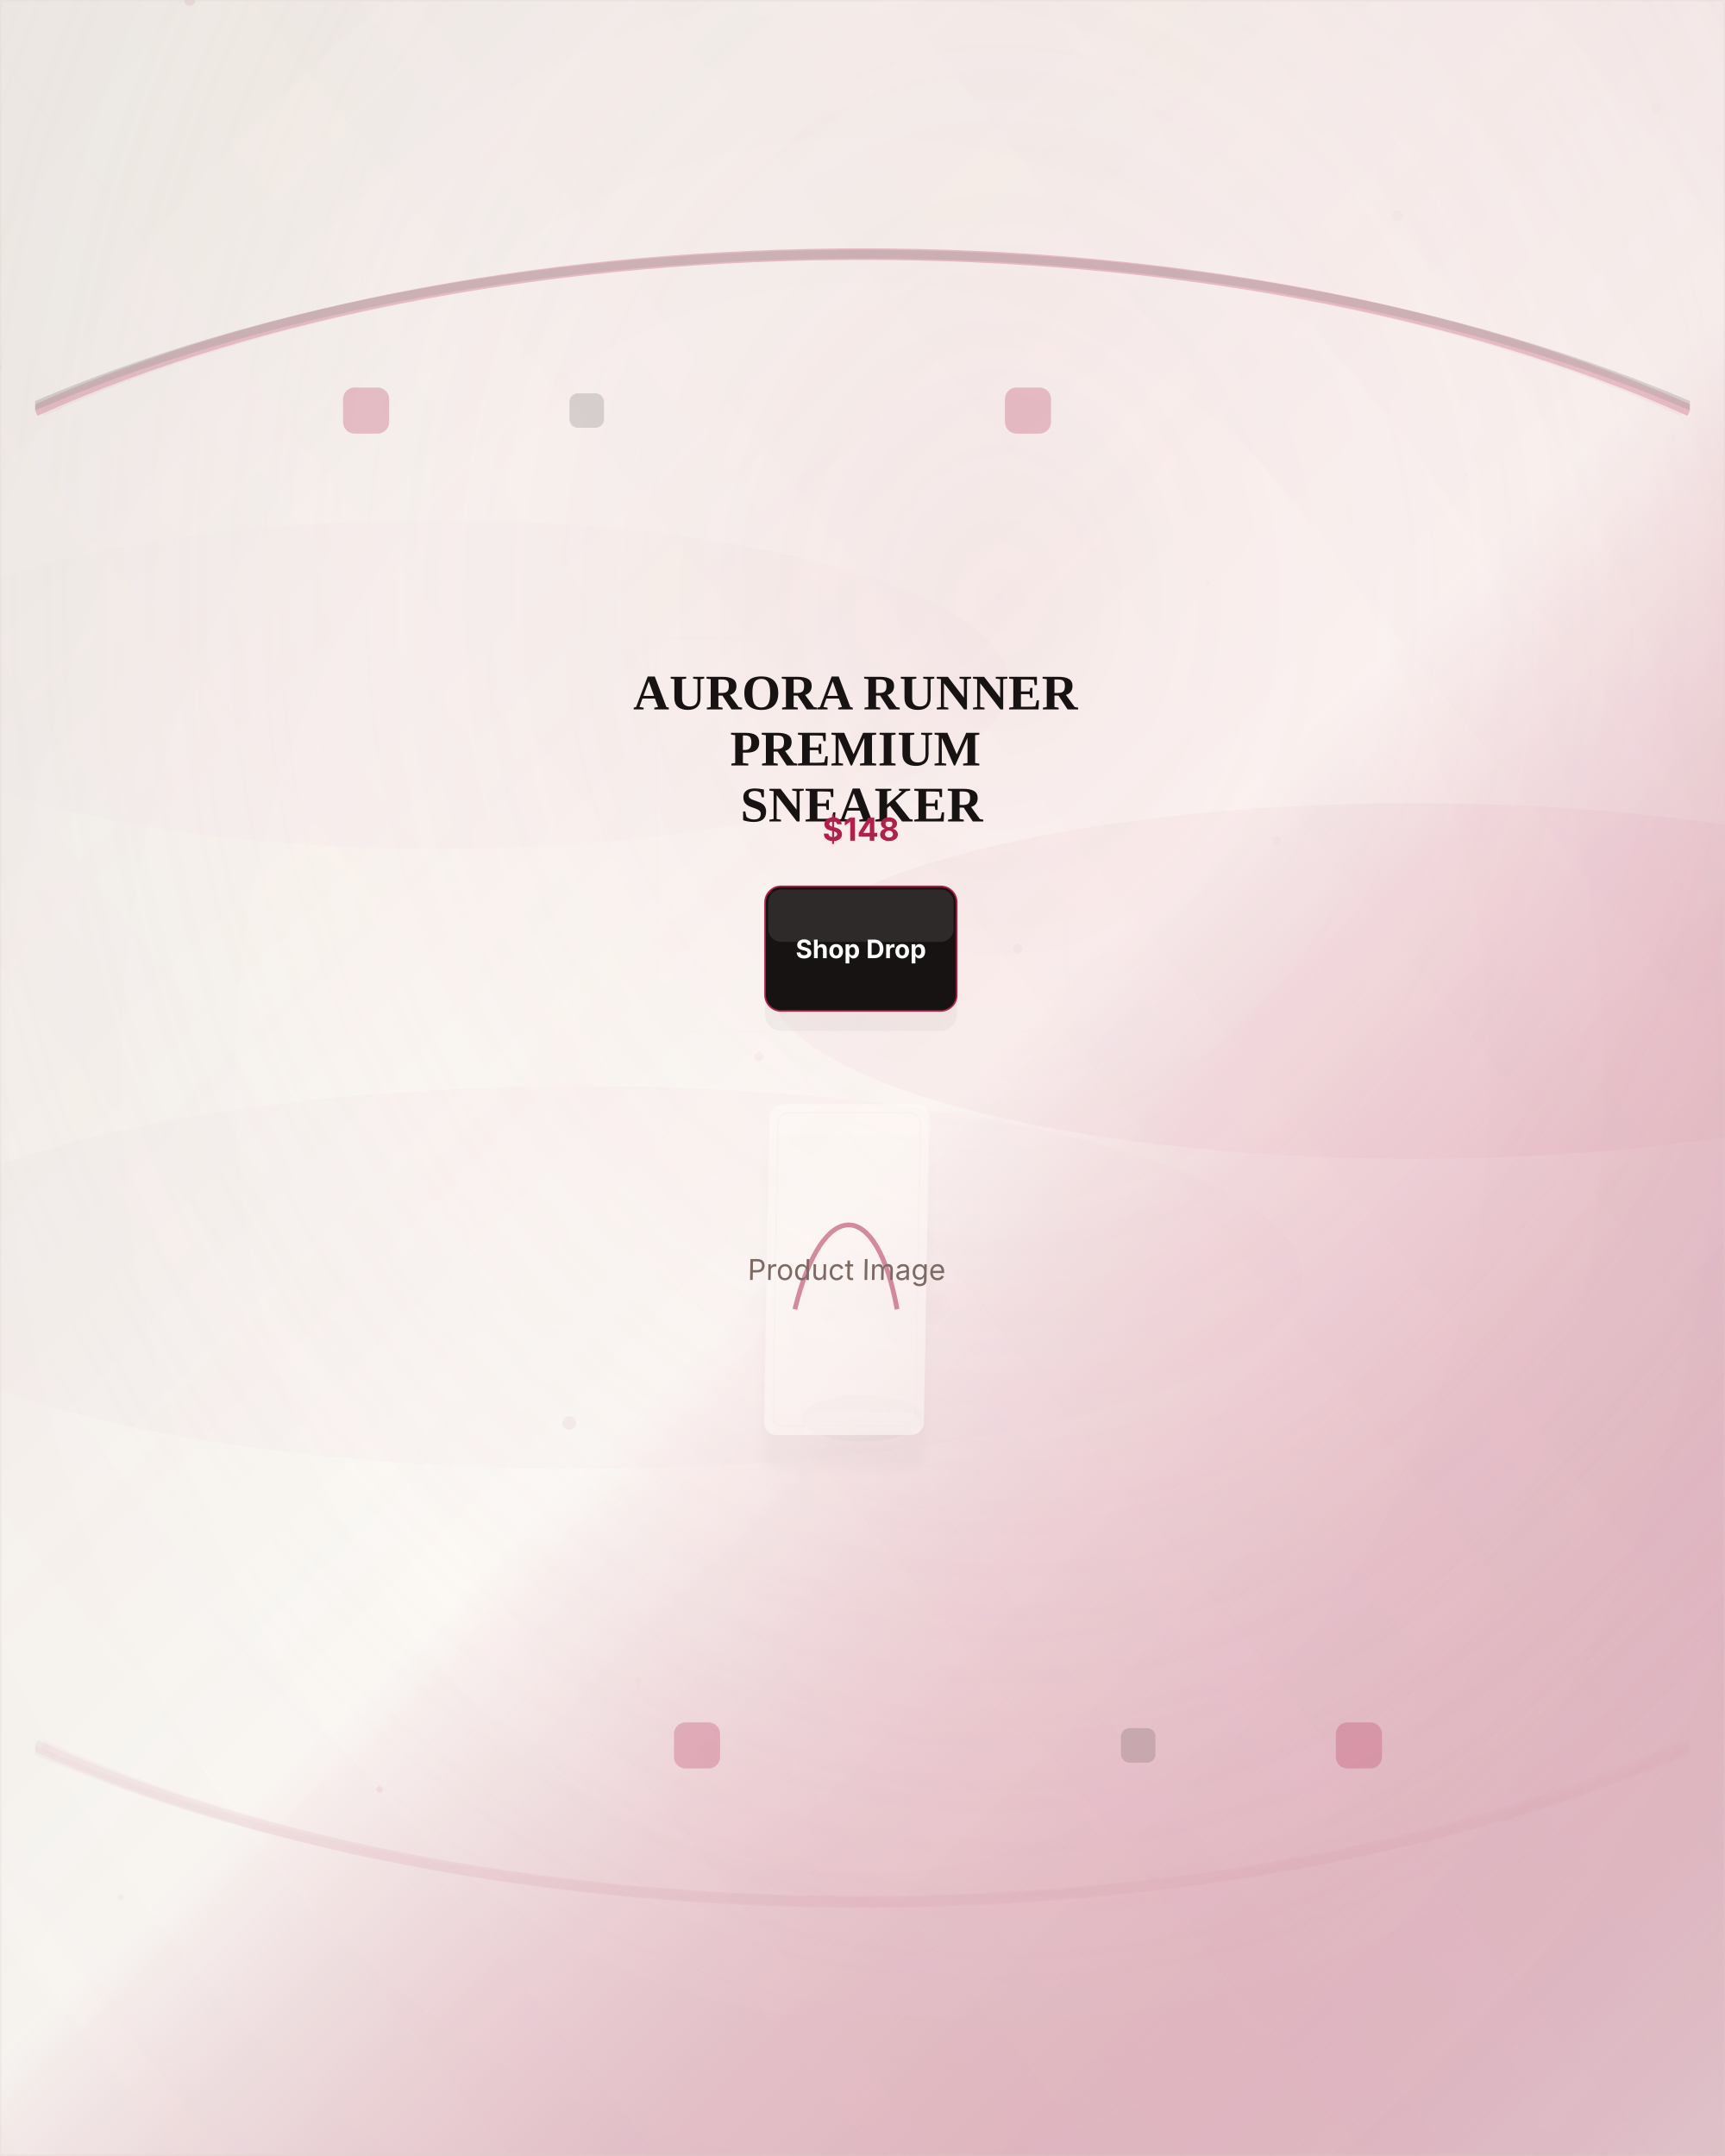
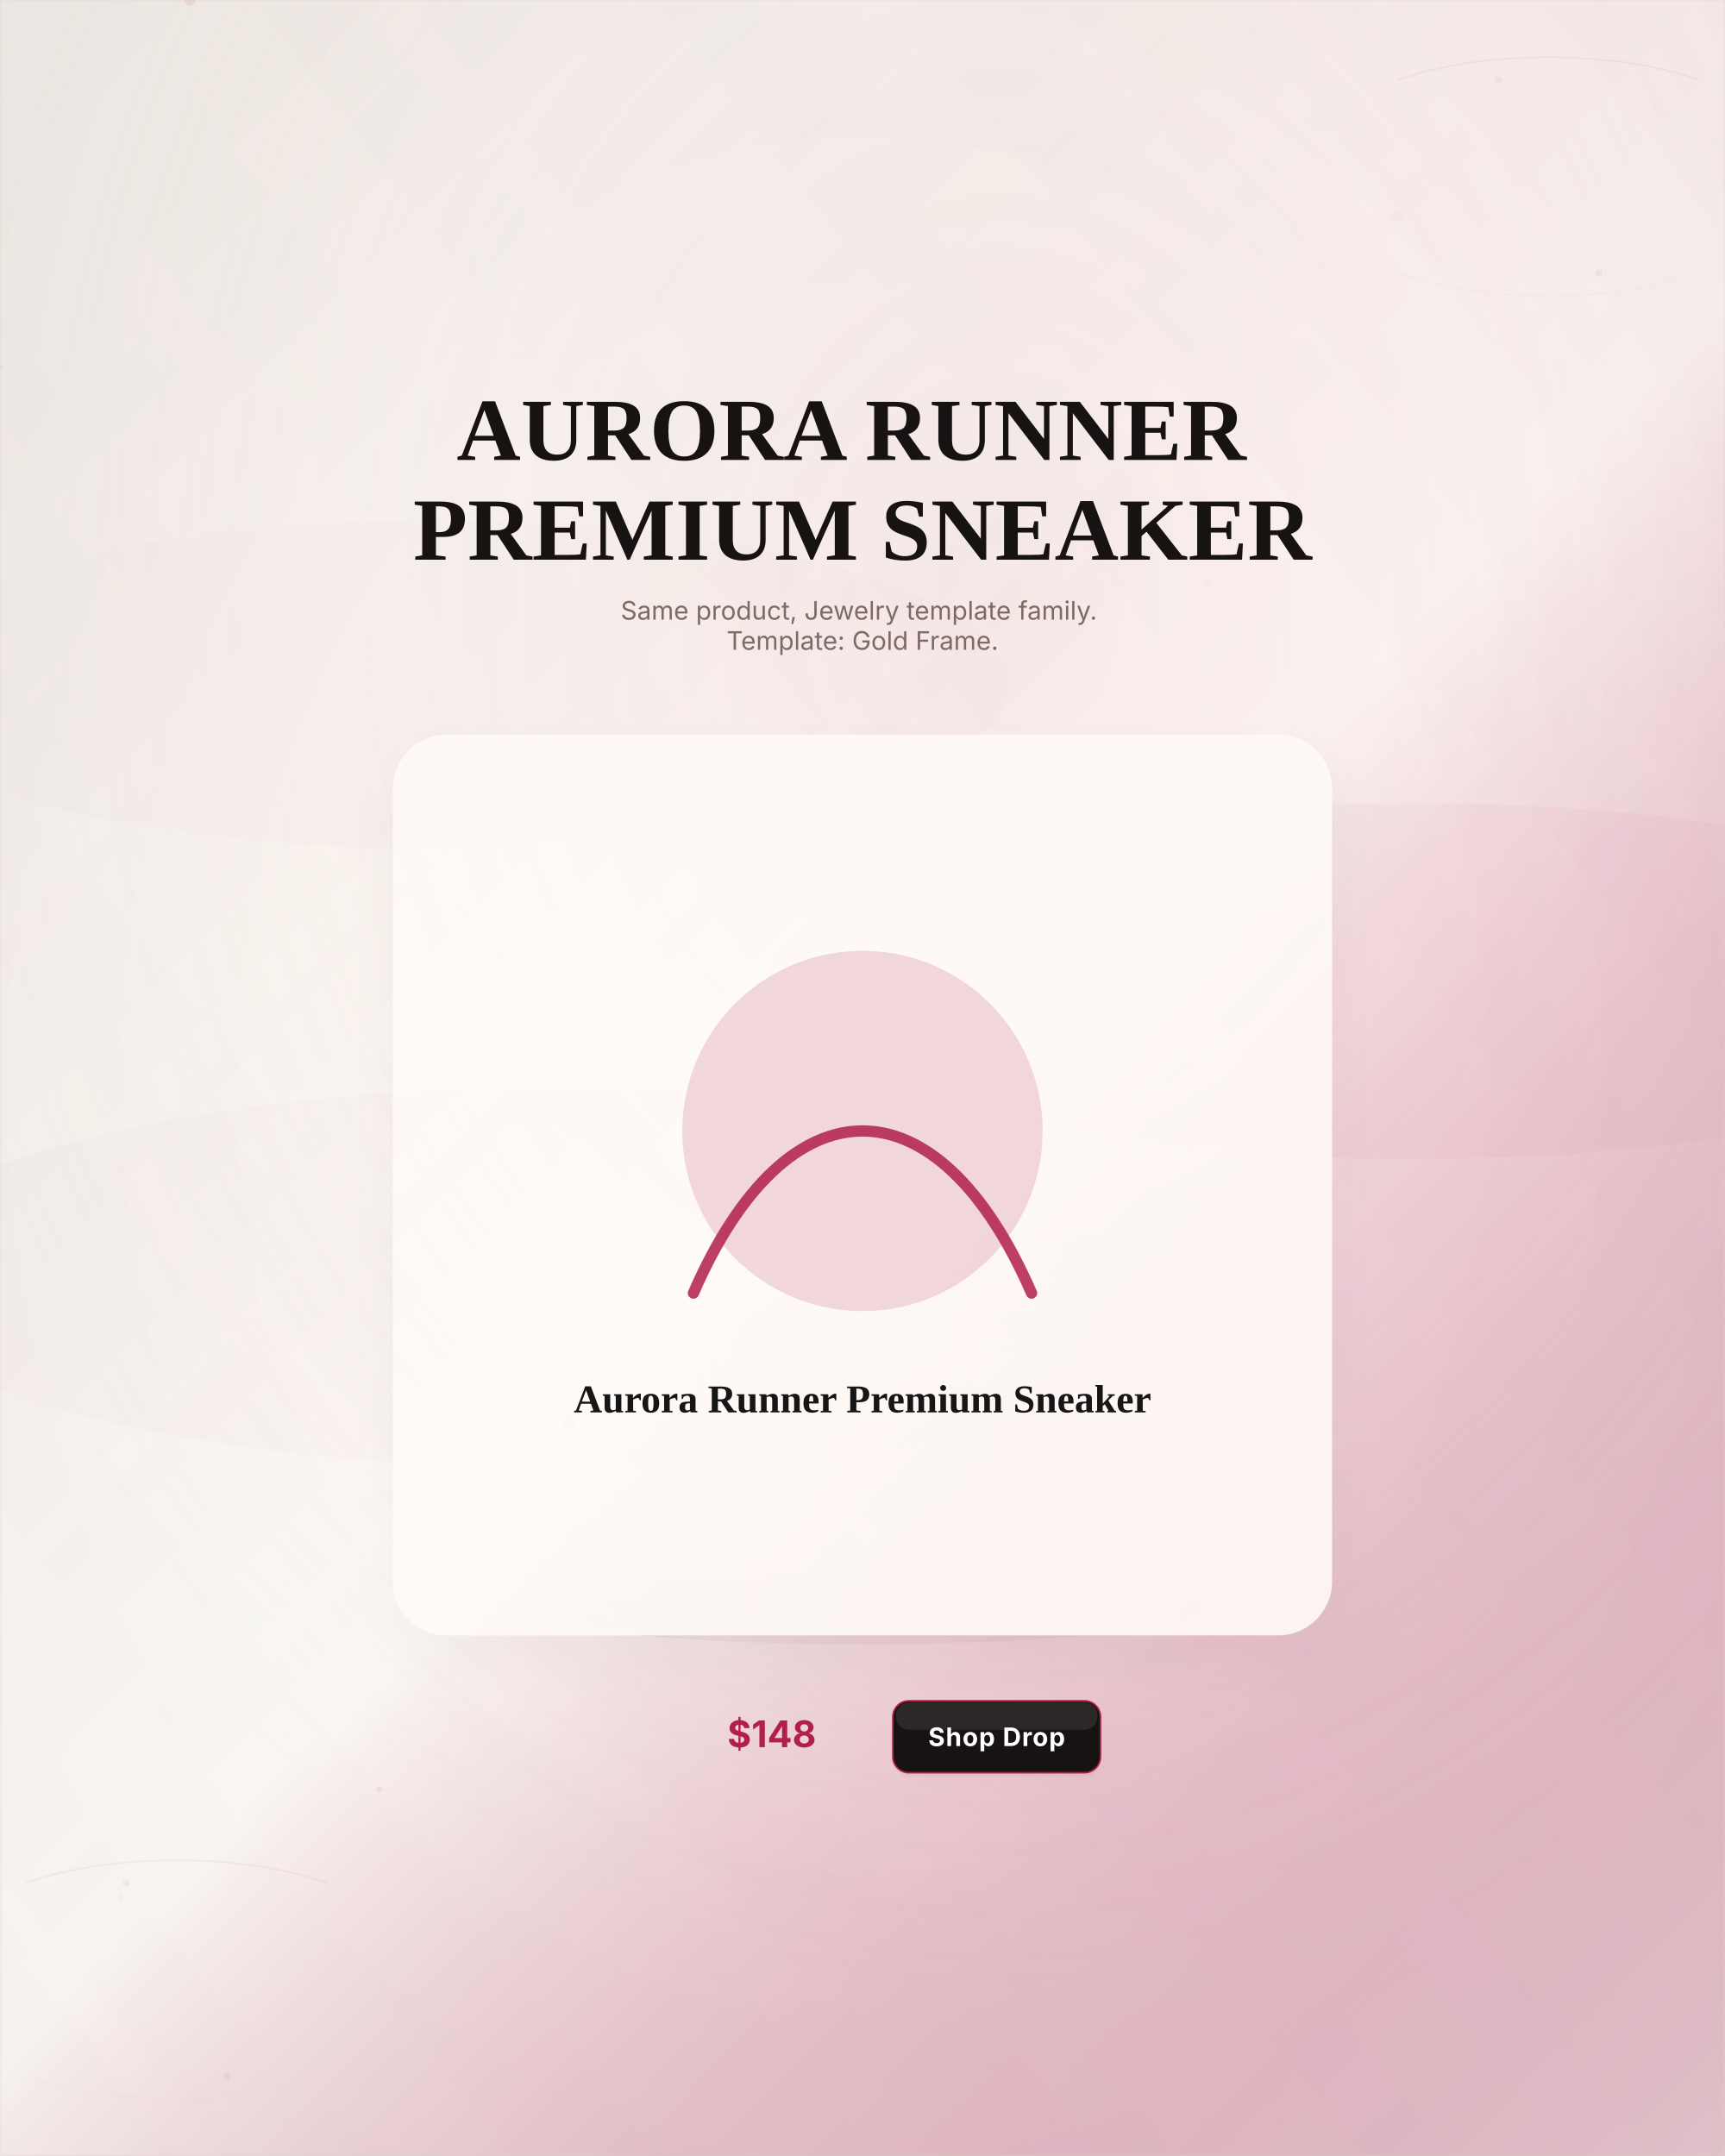
<svg xmlns="http://www.w3.org/2000/svg" width="1080" height="1350" viewBox="0 0 1080 1350" role="img">
  <defs>
    <linearGradient id="renderer2-bg-1" x1="20%" y1="0%" x2="100%" y2="100%">
      <stop offset="0%" stop-color="#F2ECE8" stop-opacity="1" />
      <stop offset="48%" stop-color="#FFFBF8" stop-opacity="0.92" />
      <stop offset="100%" stop-color="#B21F4A" stop-opacity="0.22" />
    </linearGradient>
    <linearGradient id="renderer2-depth-2" x1="0%" y1="100%" x2="100%" y2="0%">
      <stop offset="0%" stop-color="#17131324" stop-opacity="0.22" />
      <stop offset="52%" stop-color="#D7A0AE" stop-opacity="0.08" />
      <stop offset="100%" stop-color="#B21F4A" stop-opacity="0.16" />
    </linearGradient>
    <radialGradient id="renderer2-light-3" cx="58%" cy="28%" r="68%">
      <stop offset="0%" stop-color="#D7A0AE" stop-opacity="0.25" />
      <stop offset="56%" stop-color="#FFFBF8" stop-opacity="0.12" />
      <stop offset="100%" stop-color="#F2ECE8" stop-opacity="0" />
    </radialGradient>
    <radialGradient id="renderer2-vignette-4" cx="50%" cy="50%" r="74%">
      <stop offset="45%" stop-color="#000000" stop-opacity="0" />
      <stop offset="100%" stop-color="#17131324" stop-opacity="0.17" />
    </radialGradient>
    <pattern id="renderer2-texture-5" width="48" height="48" patternUnits="userSpaceOnUse">
      <path d="M0 47 L48 1 M-12 12 L12 -12 M36 60 L60 36" stroke="#DECFC8" stroke-width="1" opacity="0.03" />
      <circle cx="11" cy="17" r="1.2" fill="#D7A0AE" opacity="0.03" />
      <circle cx="35" cy="31" r="0.9" fill="#B21F4A" opacity="0.02" />
    </pattern>
    <mask id="renderer2-decoration-mask-6" maskUnits="userSpaceOnUse">
-       <rect x="22" y="22" width="1036" height="1306" fill="#ffffff" />
-       <rect x="483" y="687.46" width="114" height="219" rx="8" fill="#000000" />
-       <rect x="415.68" y="404.68" width="247.63" height="135.43" rx="8.32" fill="#000000" />
-       <rect x="471" y="479.43" width="136" height="57" rx="8" fill="#000000" />
-       <rect x="471" y="547" width="136" height="94" rx="8" fill="#000000" />
+       <rect x="16" y="16" width="1048" height="1318" fill="#ffffff" />
+       <rect x="183" y="397" width="714" height="690" rx="32" fill="#000000" />
+       <rect x="242" y="193" width="596" height="210" rx="32" fill="#000000" />
+       <rect x="242" y="331" width="596" height="134" rx="32" fill="#000000" />
+       <rect x="317" y="1021" width="236" height="132" rx="32" fill="#000000" />
+       <rect x="485" y="1021" width="278" height="132" rx="32" fill="#000000" />
    </mask>
    <clipPath id="renderer2-product-clip-7">
-       <rect x="490.02" y="693.43" width="99.96" height="207.06" rx="5.5" />
+       <rect x="246" y="460" width="588" height="564" rx="22.56" />
    </clipPath>
-     <filter id="renderer2-product-shadow-8" x="-55%" y="-55%" width="210%" height="220%">
-       <feDropShadow dx="0" dy="21" stdDeviation="3.69" flood-color="#17131324" flood-opacity="0.3" />
+     <filter id="renderer2-product-shadow-8" x="-30%" y="-30%" width="160%" height="160%">
+       <feDropShadow dx="0" dy="14.1" stdDeviation="14.7" flood-color="#17131324" flood-opacity="0.25" />
    </filter>
-     <filter id="renderer2-product-glow-9" x="-70%" y="-70%" width="240%" height="240%">
-       <feGaussianBlur stdDeviation="8" result="blur" />
-       <feColorMatrix in="blur" type="matrix" values="0 0 0 0 0.698 0 0 0 0 0.122 0 0 0 0 0.29 0 0 0 0.59 0" />
+     <filter id="renderer2-product-glow-9" x="-40%" y="-40%" width="180%" height="180%">
+       <feGaussianBlur stdDeviation="17.64" result="blur" />
+       <feColorMatrix in="blur" type="matrix" values="0 0 0 0 0.698 0 0 0 0 0.122 0 0 0 0 0.29 0 0 0 0.28 0" />
    </filter>
    <linearGradient id="renderer2-product-reflection-10" x1="0%" y1="0%" x2="0%" y2="100%">
-       <stop offset="0%" stop-color="#FFFFFF" stop-opacity="0.24" />
-       <stop offset="100%" stop-color="#FFFFFF" stop-opacity="0" />
+       <stop offset="0%" stop-color="#B21F4A" stop-opacity="0.18" />
+       <stop offset="100%" stop-color="#F2ECE8" stop-opacity="0" />
    </linearGradient>
  </defs>
-   <g data-background="fashion">
-     <rect x="0" y="0" width="1080" height="1350" fill="url(#renderer2-bg-1)" />
-     <rect x="0" y="0" width="1080" height="1350" fill="url(#renderer2-depth-2)" opacity="0.38" />
-     <ellipse cx="272.7" cy="428.63" rx="359.1" ry="102.94" fill="#D7A0AE" opacity="0.03" />
-     <ellipse cx="885.6" cy="614.25" rx="405" ry="111.38" fill="#B21F4A" opacity="0.04" />
-     <ellipse cx="364.5" cy="799.88" rx="450.9" ry="119.81" fill="#D7A0AE" opacity="0.04" />
-     <rect x="0" y="0" width="1080" height="1350" fill="url(#renderer2-light-3)" opacity="0.62" />
-     <rect x="0" y="0" width="1080" height="1350" fill="url(#renderer2-texture-5)" opacity="0.18" />
-     <g data-background-particles="runway lookbook">
-       <circle cx="0" cy="229.5" r="1.3" fill="#B21F4A" opacity="0.05" />
-       <circle cx="399.6" cy="1053" r="2.05" fill="#D7A0AE" opacity="0.07" />
-       <circle cx="799.2" cy="526.5" r="2.8" fill="#D7A0AE" opacity="0.08" />
-       <circle cx="118.8" cy="0" r="3.55" fill="#B21F4A" opacity="0.1" />
-       <circle cx="518.4" cy="823.5" r="4.3" fill="#D7A0AE" opacity="0.05" />
-       <circle cx="918" cy="297" r="1.3" fill="#D7A0AE" opacity="0.07" />
-       <circle cx="237.6" cy="1120.5" r="2.05" fill="#B21F4A" opacity="0.08" />
-       <circle cx="637.2" cy="594" r="2.8" fill="#D7A0AE" opacity="0.1" />
-       <circle cx="1036.8" cy="67.5" r="3.55" fill="#D7A0AE" opacity="0.05" />
-       <circle cx="356.4" cy="891" r="4.3" fill="#B21F4A" opacity="0.07" />
-       <circle cx="756" cy="364.5" r="1.3" fill="#D7A0AE" opacity="0.08" />
-       <circle cx="75.6" cy="1188" r="2.05" fill="#D7A0AE" opacity="0.1" />
-       <circle cx="475.2" cy="661.5" r="2.8" fill="#B21F4A" opacity="0.05" />
-       <circle cx="874.8" cy="135" r="3.55" fill="#D7A0AE" opacity="0.07" />
-     </g>
-     <rect x="0" y="0" width="1080" height="1350" fill="#FFFBF8" opacity="0.08" />
-     <rect x="0" y="0" width="1080" height="1350" fill="url(#renderer2-vignette-4)" />
-     <rect x="0" y="0" width="1080" height="1350" fill="none" stroke="#DECFC8" stroke-width="2" opacity="0.24" />
-   </g>
-   <g opacity="0.34" data-decoration="fashion" data-layering="stacked" mask="url(#renderer2-decoration-mask-6)">
-     <g data-decoration-region="0" data-placement="full-composition">
-       <path d="M 26.5 257.08 C 312.08 126.48, 767.92 126.48, 1053.5 257.08" stroke="#D7A0AE" stroke-width="7.21" fill="none" opacity="0.32" />
-       <path d="M 26.5 1092.92 C 312.08 1223.52, 767.92 1223.52, 1053.5 1092.92" stroke="#D7A0AE" stroke-width="7.21" fill="none" opacity="0.21" />
-       <rect x="214.78" y="242.66" width="28.84" height="28.84" rx="7.21" fill="#D7A0AE" opacity="0.32" />
-       <rect x="421.98" y="1078.5" width="28.84" height="28.84" rx="7.21" fill="#D7A0AE" opacity="0.32" />
-       <rect x="629.18" y="242.66" width="28.84" height="28.84" rx="7.21" fill="#D7A0AE" opacity="0.32" />
-       <rect x="836.38" y="1078.5" width="28.84" height="28.84" rx="7.21" fill="#D7A0AE" opacity="0.32" />
-       <path d="M 22 257.08 C 312.08 126.48, 767.92 126.48, 1058 257.08" stroke="#B21F4A" stroke-width="7.21" fill="none" opacity="0.68" />
-       <path d="M 22 1092.92 C 312.08 1223.52, 767.92 1223.52, 1058 1092.92" stroke="#D7A0AE" stroke-width="7.21" fill="none" opacity="0.44" />
-       <rect x="214.78" y="242.66" width="28.84" height="28.84" rx="7.21" fill="#B21F4A" opacity="0.68" />
-       <rect x="421.98" y="1078.5" width="28.84" height="28.84" rx="7.21" fill="#B21F4A" opacity="0.68" />
-       <rect x="629.18" y="242.66" width="28.84" height="28.84" rx="7.21" fill="#B21F4A" opacity="0.68" />
-       <rect x="836.38" y="1078.5" width="28.84" height="28.84" rx="7.21" fill="#B21F4A" opacity="0.68" />
-       <path d="M 15 257.08 C 312.08 126.48, 767.92 126.48, 1065 257.08" stroke="#171313" stroke-width="5.41" fill="none" opacity="0.42" />
-       <path d="M 15 1092.92 C 312.08 1223.52, 767.92 1223.52, 1065 1092.92" stroke="#D7A0AE" stroke-width="5.41" fill="none" opacity="0.27" />
-       <rect x="356.52" y="246.26" width="21.63" height="21.63" rx="5.41" fill="#171313" opacity="0.42" />
-       <rect x="701.85" y="1082.1" width="21.63" height="21.63" rx="5.41" fill="#171313" opacity="0.42" />
+   <g data-editor-layer="true" data-layer-id="background" data-layer-type="background" data-layer-label="Background" data-layer-x="0" data-layer-y="0" data-layer-width="1080" data-layer-height="1350">
+     <g data-background="fashion">
+       <rect x="0" y="0" width="1080" height="1350" fill="url(#renderer2-bg-1)" />
+       <rect x="0" y="0" width="1080" height="1350" fill="url(#renderer2-depth-2)" opacity="0.38" />
+       <ellipse cx="272.7" cy="428.63" rx="359.1" ry="102.94" fill="#D7A0AE" opacity="0.03" />
+       <ellipse cx="885.6" cy="614.25" rx="405" ry="111.38" fill="#B21F4A" opacity="0.04" />
+       <ellipse cx="364.5" cy="799.88" rx="450.9" ry="119.81" fill="#D7A0AE" opacity="0.04" />
+       <rect x="0" y="0" width="1080" height="1350" fill="url(#renderer2-light-3)" opacity="0.62" />
+       <rect x="0" y="0" width="1080" height="1350" fill="url(#renderer2-texture-5)" opacity="0.18" />
+       <g data-background-particles="runway lookbook">
+         <circle cx="0" cy="229.5" r="1.3" fill="#B21F4A" opacity="0.05" />
+         <circle cx="399.6" cy="1053" r="2.05" fill="#D7A0AE" opacity="0.07" />
+         <circle cx="799.2" cy="526.5" r="2.8" fill="#D7A0AE" opacity="0.08" />
+         <circle cx="118.8" cy="0" r="3.55" fill="#B21F4A" opacity="0.1" />
+         <circle cx="518.4" cy="823.5" r="4.3" fill="#D7A0AE" opacity="0.05" />
+         <circle cx="918" cy="297" r="1.3" fill="#D7A0AE" opacity="0.07" />
+         <circle cx="237.6" cy="1120.5" r="2.05" fill="#B21F4A" opacity="0.08" />
+         <circle cx="637.2" cy="594" r="2.8" fill="#D7A0AE" opacity="0.1" />
+         <circle cx="1036.8" cy="67.5" r="3.55" fill="#D7A0AE" opacity="0.05" />
+         <circle cx="356.4" cy="891" r="4.3" fill="#B21F4A" opacity="0.07" />
+         <circle cx="756" cy="364.5" r="1.3" fill="#D7A0AE" opacity="0.08" />
+         <circle cx="75.6" cy="1188" r="2.05" fill="#D7A0AE" opacity="0.1" />
+         <circle cx="475.2" cy="661.5" r="2.8" fill="#B21F4A" opacity="0.05" />
+         <circle cx="874.8" cy="135" r="3.55" fill="#D7A0AE" opacity="0.07" />
+       </g>
+       <rect x="0" y="0" width="1080" height="1350" fill="#FFFBF8" opacity="0.08" />
+       <rect x="0" y="0" width="1080" height="1350" fill="url(#renderer2-vignette-4)" />
+       <rect x="0" y="0" width="1080" height="1350" fill="none" stroke="#DECFC8" stroke-width="2" opacity="0.24" />
    </g>
  </g>
-   <g data-product-position="center-focus">
-     <ellipse cx="540" cy="888.06" rx="37.98" ry="14.49" fill="#17131324" opacity="0.16" />
-     <g transform="translate(4 -2) rotate(0 540 796.96) skewX(-1)" filter="url(#renderer2-product-shadow-8)">
-       <rect x="495.41" y="698.82" width="89.18" height="196.28" rx="6.5" fill="none" stroke="#DECFC8" stroke-width="1" opacity="0.24" />
-       <rect x="490.02" y="693.43" width="99.96" height="207.06" rx="8" fill="#FFFBF8" opacity="0.52" />
-       <path d="M 508.01 821.8 C 524.01 751.4, 557.99 751.4, 571.99 821.8" stroke="#B21F4A" stroke-width="3" fill="none" opacity="0.5" />
-       <text x="540" y="796.96" text-anchor="middle" dominant-baseline="middle" font-family="Inter" font-size="18" fill="#7D6A64">Product Image</text>
+   <g data-editor-layer="true" data-layer-id="decorations" data-layer-type="decoration" data-layer-label="Decorations" data-layer-x="16" data-layer-y="16" data-layer-width="1048" data-layer-height="1318">
+     <g opacity="0.2" data-decoration="fashion" data-layering="stacked" mask="url(#renderer2-decoration-mask-6)">
+       <g data-decoration-region="0" data-placement="full-composition">
+         <path d="M 878 50.02 C 927.92 31.12, 1011.08 31.12, 1061 50.02" stroke="#D7A0AE" stroke-width="1" fill="none" opacity="0.16" />
+         <path d="M 878 170.98 C 927.92 189.88, 1011.08 189.88, 1061 170.98" stroke="#D7A0AE" stroke-width="1" fill="none" opacity="0.1" />
+         <rect x="936" y="48.02" width="4" height="4" rx="1" fill="#D7A0AE" opacity="0.16" />
+         <rect x="999" y="168.98" width="4" height="4" rx="1" fill="#D7A0AE" opacity="0.16" />
+         <path d="M 875 50.02 C 927.92 31.12, 1011.08 31.12, 1064 50.02" stroke="#B21F4A" stroke-width="1" fill="none" opacity="0.28" />
+         <path d="M 875 170.98 C 927.92 189.88, 1011.08 189.88, 1064 170.98" stroke="#D7A0AE" stroke-width="1" fill="none" opacity="0.18" />
+         <rect x="936" y="48.02" width="4" height="4" rx="1" fill="#B21F4A" opacity="0.28" />
+         <rect x="999" y="168.98" width="4" height="4" rx="1" fill="#B21F4A" opacity="0.28" />
+       </g>
+       <g data-decoration-region="1" data-placement="full-composition">
+         <path d="M 19 1179.02 C 68.92 1160.12, 152.08 1160.12, 202 1179.02" stroke="#D7A0AE" stroke-width="1" fill="none" opacity="0.16" />
+         <path d="M 19 1299.98 C 68.92 1318.88, 152.08 1318.88, 202 1299.98" stroke="#D7A0AE" stroke-width="1" fill="none" opacity="0.1" />
+         <rect x="77" y="1177.02" width="4" height="4" rx="1" fill="#D7A0AE" opacity="0.16" />
+         <rect x="140" y="1297.98" width="4" height="4" rx="1" fill="#D7A0AE" opacity="0.16" />
+         <path d="M 16 1179.02 C 68.92 1160.12, 152.08 1160.12, 205 1179.02" stroke="#B21F4A" stroke-width="1" fill="none" opacity="0.28" />
+         <path d="M 16 1299.98 C 68.92 1318.88, 152.08 1318.88, 205 1299.98" stroke="#D7A0AE" stroke-width="1" fill="none" opacity="0.18" />
+         <rect x="77" y="1177.02" width="4" height="4" rx="1" fill="#B21F4A" opacity="0.28" />
+         <rect x="140" y="1297.98" width="4" height="4" rx="1" fill="#B21F4A" opacity="0.28" />
+       </g>
    </g>
-     <rect x="504.01" y="883.92" width="71.97" height="24.85" rx="8.28" fill="url(#renderer2-product-reflection-10)" opacity="0.58" />
+   </g>
+   <g data-editor-layer="true" data-layer-id="product_image" data-layer-type="product_image" data-layer-label="Product Image" data-layer-x="246" data-layer-y="460" data-layer-width="588" data-layer-height="564">
+     <g data-product-position="center-focus">
+       <ellipse cx="540" cy="1007.08" rx="211.68" ry="22.56" fill="#17131324" opacity="0.24" />
+       <g filter="url(#renderer2-product-shadow-8)">
+         <rect x="246" y="460" width="588" height="564" rx="33.84" fill="#FFFBF8" opacity="0.88" />
+         <circle cx="540" cy="708.16" r="112.8" fill="#B21F4A" opacity="0.16" />
+         <path d="M 434.16 809.68 C 492.96 674.32, 587.04 674.32, 645.84 809.68" stroke="#B21F4A" stroke-width="7.06" stroke-linecap="round" fill="none" opacity="0.85" />
+         <text x="540" y="877.36" text-anchor="middle" dominant-baseline="middle" font-family="Bodoni 72" font-size="24.7" font-weight="600" fill="#171313">Aurora Runner Premium Sneaker</text>
+       </g>
+     </g>
  </g>
  <g data-template-card="jewelry-gold-frame">
-     <rect x="410.8" y="399.8" width="257.4" height="246.4" rx="10" fill="transparent" opacity="0.18" stroke="#DECFC8" stroke-width="1.5" stroke-opacity="0.14" />
+     <rect x="272.72" y="223.72" width="534.56" height="210.56" rx="10" fill="transparent" opacity="0.18" stroke="#DECFC8" stroke-width="1.5" stroke-opacity="0.14" />
  </g>
-   <text x="539.5" y="444.22" text-anchor="middle" font-family="Bodoni 72" font-size="31.22" font-weight="700" fill="#171313" letter-spacing="0.14" paint-order="stroke" stroke="#171313" stroke-width="0">
-     <tspan x="539.5" dy="0">AURORA RUNNER</tspan>
-     <tspan x="539.5" dy="35.07">PREMIUM</tspan>
-     <tspan x="539.5" dy="35.07">SNEAKER</tspan>
-   </text>
-   <text x="539" y="526.44" text-anchor="middle" font-family="Inter" font-size="19.87" font-weight="700" fill="#B21F4A" letter-spacing="0.05">
-     <tspan x="539" dy="0">$148</tspan>
-   </text>
-   <g data-cta="Shop Drop">
-     <rect x="479" y="567.48" width="120" height="78" rx="10" fill="#17131324" opacity="0.28" />
-     <rect x="479" y="555" width="120" height="78" rx="10" fill="#171313" stroke="#B21F4A" stroke-width="1" opacity="1" />
-     <rect x="481" y="557" width="116" height="32.76" rx="8" fill="#FFFFFF" opacity="0.1" />
-     <text x="539" y="594" text-anchor="middle" dominant-baseline="middle" font-family="Inter" font-size="16" font-weight="700" fill="#FFFFFF">Shop Drop</text>
+   <g data-editor-layer="true" data-layer-id="headline" data-layer-type="headline" data-layer-label="Headline" data-layer-x="284" data-layer-y="235" data-layer-width="512" data-layer-height="126">
+     <text x="540" y="288" text-anchor="middle" font-family="Bodoni 72" font-size="55.6" font-weight="700" fill="#171313" letter-spacing="0.14" paint-order="stroke" stroke="#171313" stroke-width="0">
+       <tspan x="540" dy="0">AURORA RUNNER</tspan>
+       <tspan x="540" dy="62.47">PREMIUM SNEAKER</tspan>
+     </text>
+   </g>
+   <g data-editor-layer="true" data-layer-id="description" data-layer-type="description" data-layer-label="Description" data-layer-x="284" data-layer-y="373" data-layer-width="512" data-layer-height="50">
+     <text x="540" y="388" text-anchor="middle" font-family="Inter" font-size="16" font-weight="400" fill="#7D6A64">
+       <tspan x="540" dy="0">Same product, Jewelry template family.</tspan>
+       <tspan x="540" dy="18.88">Template: Gold Frame.</tspan>
+     </text>
+   </g>
+   <g data-editor-layer="true" data-layer-id="price" data-layer-type="price" data-layer-label="Price" data-layer-x="359" data-layer-y="1063" data-layer-width="152" data-layer-height="48">
+     <text x="511" y="1094" text-anchor="end" font-family="Inter" font-size="23" font-weight="700" fill="#B21F4A" letter-spacing="0.05">
+       <tspan x="511" dy="0">$148</tspan>
+     </text>
+   </g>
+   <g data-editor-layer="true" data-layer-id="cta" data-layer-type="cta" data-layer-label="CTA" data-layer-x="527" data-layer-y="1063" data-layer-width="194" data-layer-height="48">
+     <g data-cta="Shop Drop">
+       <rect x="559" y="1067.5" width="130" height="45" rx="10" fill="#17131324" opacity="0.22" />
+       <rect x="559" y="1065" width="130" height="45" rx="10" fill="#171313" stroke="#B21F4A" stroke-width="1" opacity="1" />
+       <rect x="561" y="1066" width="126" height="17.1" rx="8" fill="#FFFFFF" opacity="0.09" />
+       <text x="624" y="1087.5" text-anchor="middle" dominant-baseline="central" font-family="Inter" font-size="16" font-weight="700" fill="#FFFFFF" letter-spacing="0.5">Shop Drop</text>
+     </g>
  </g>
</svg>
